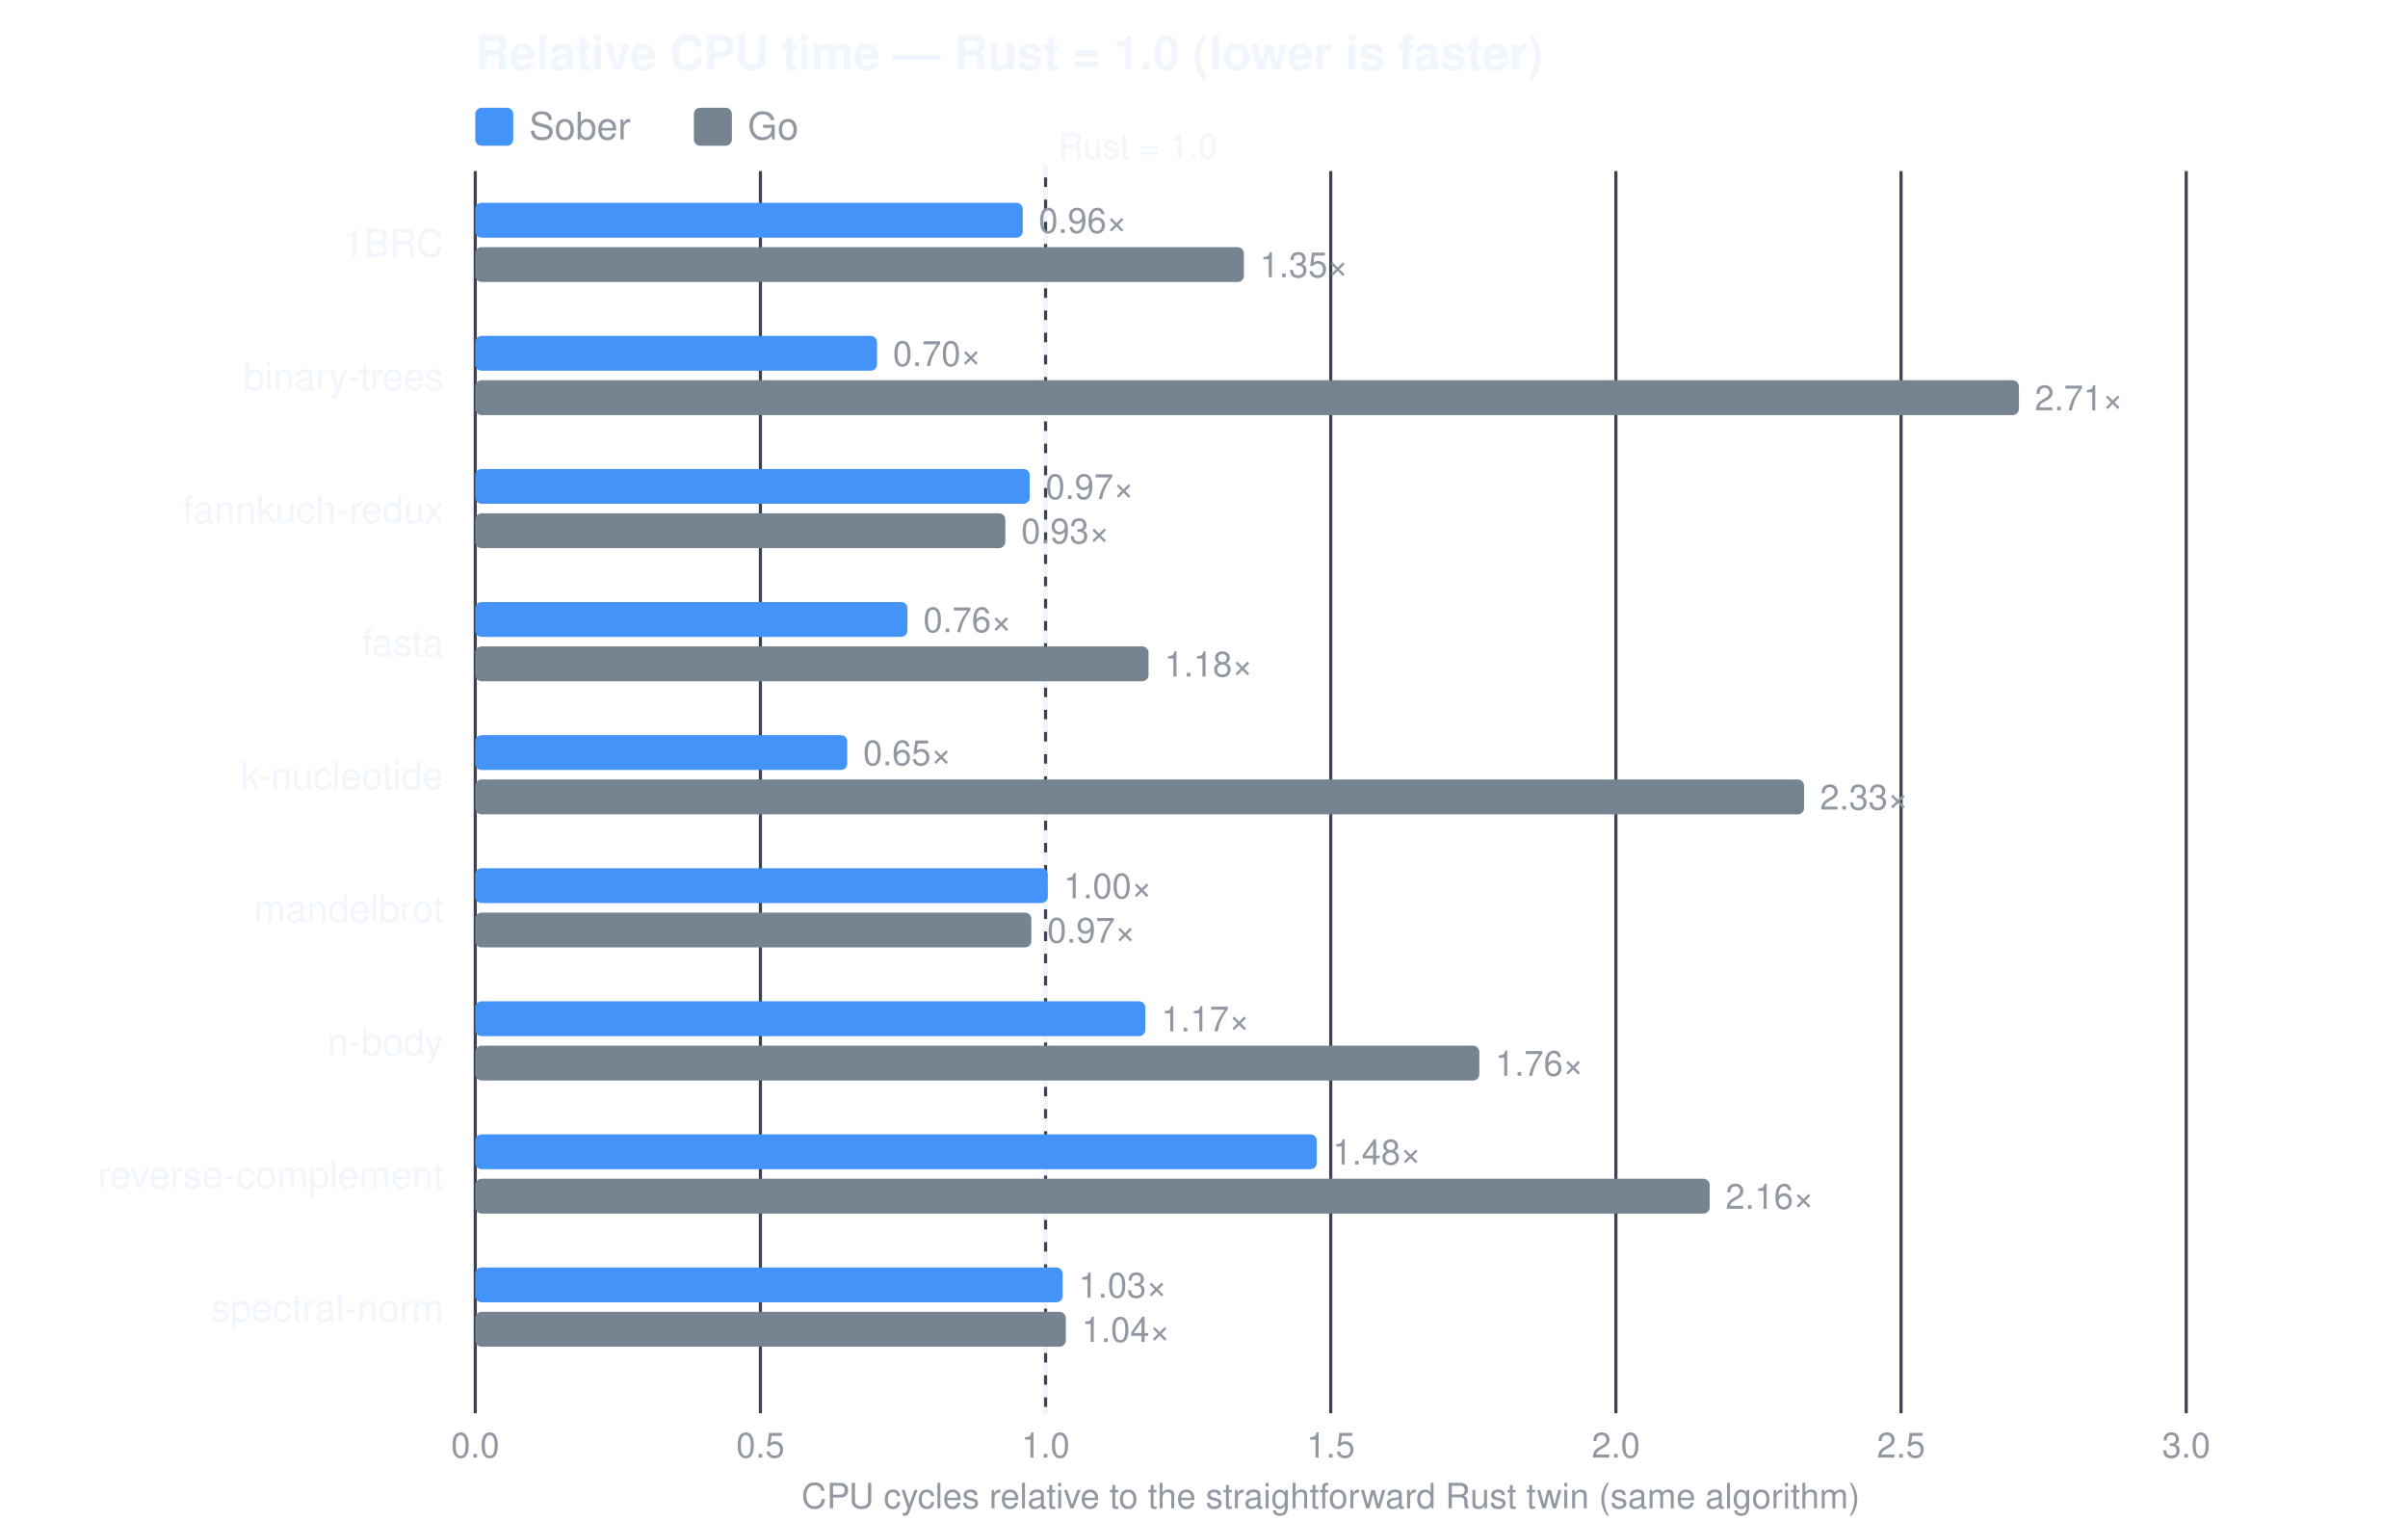
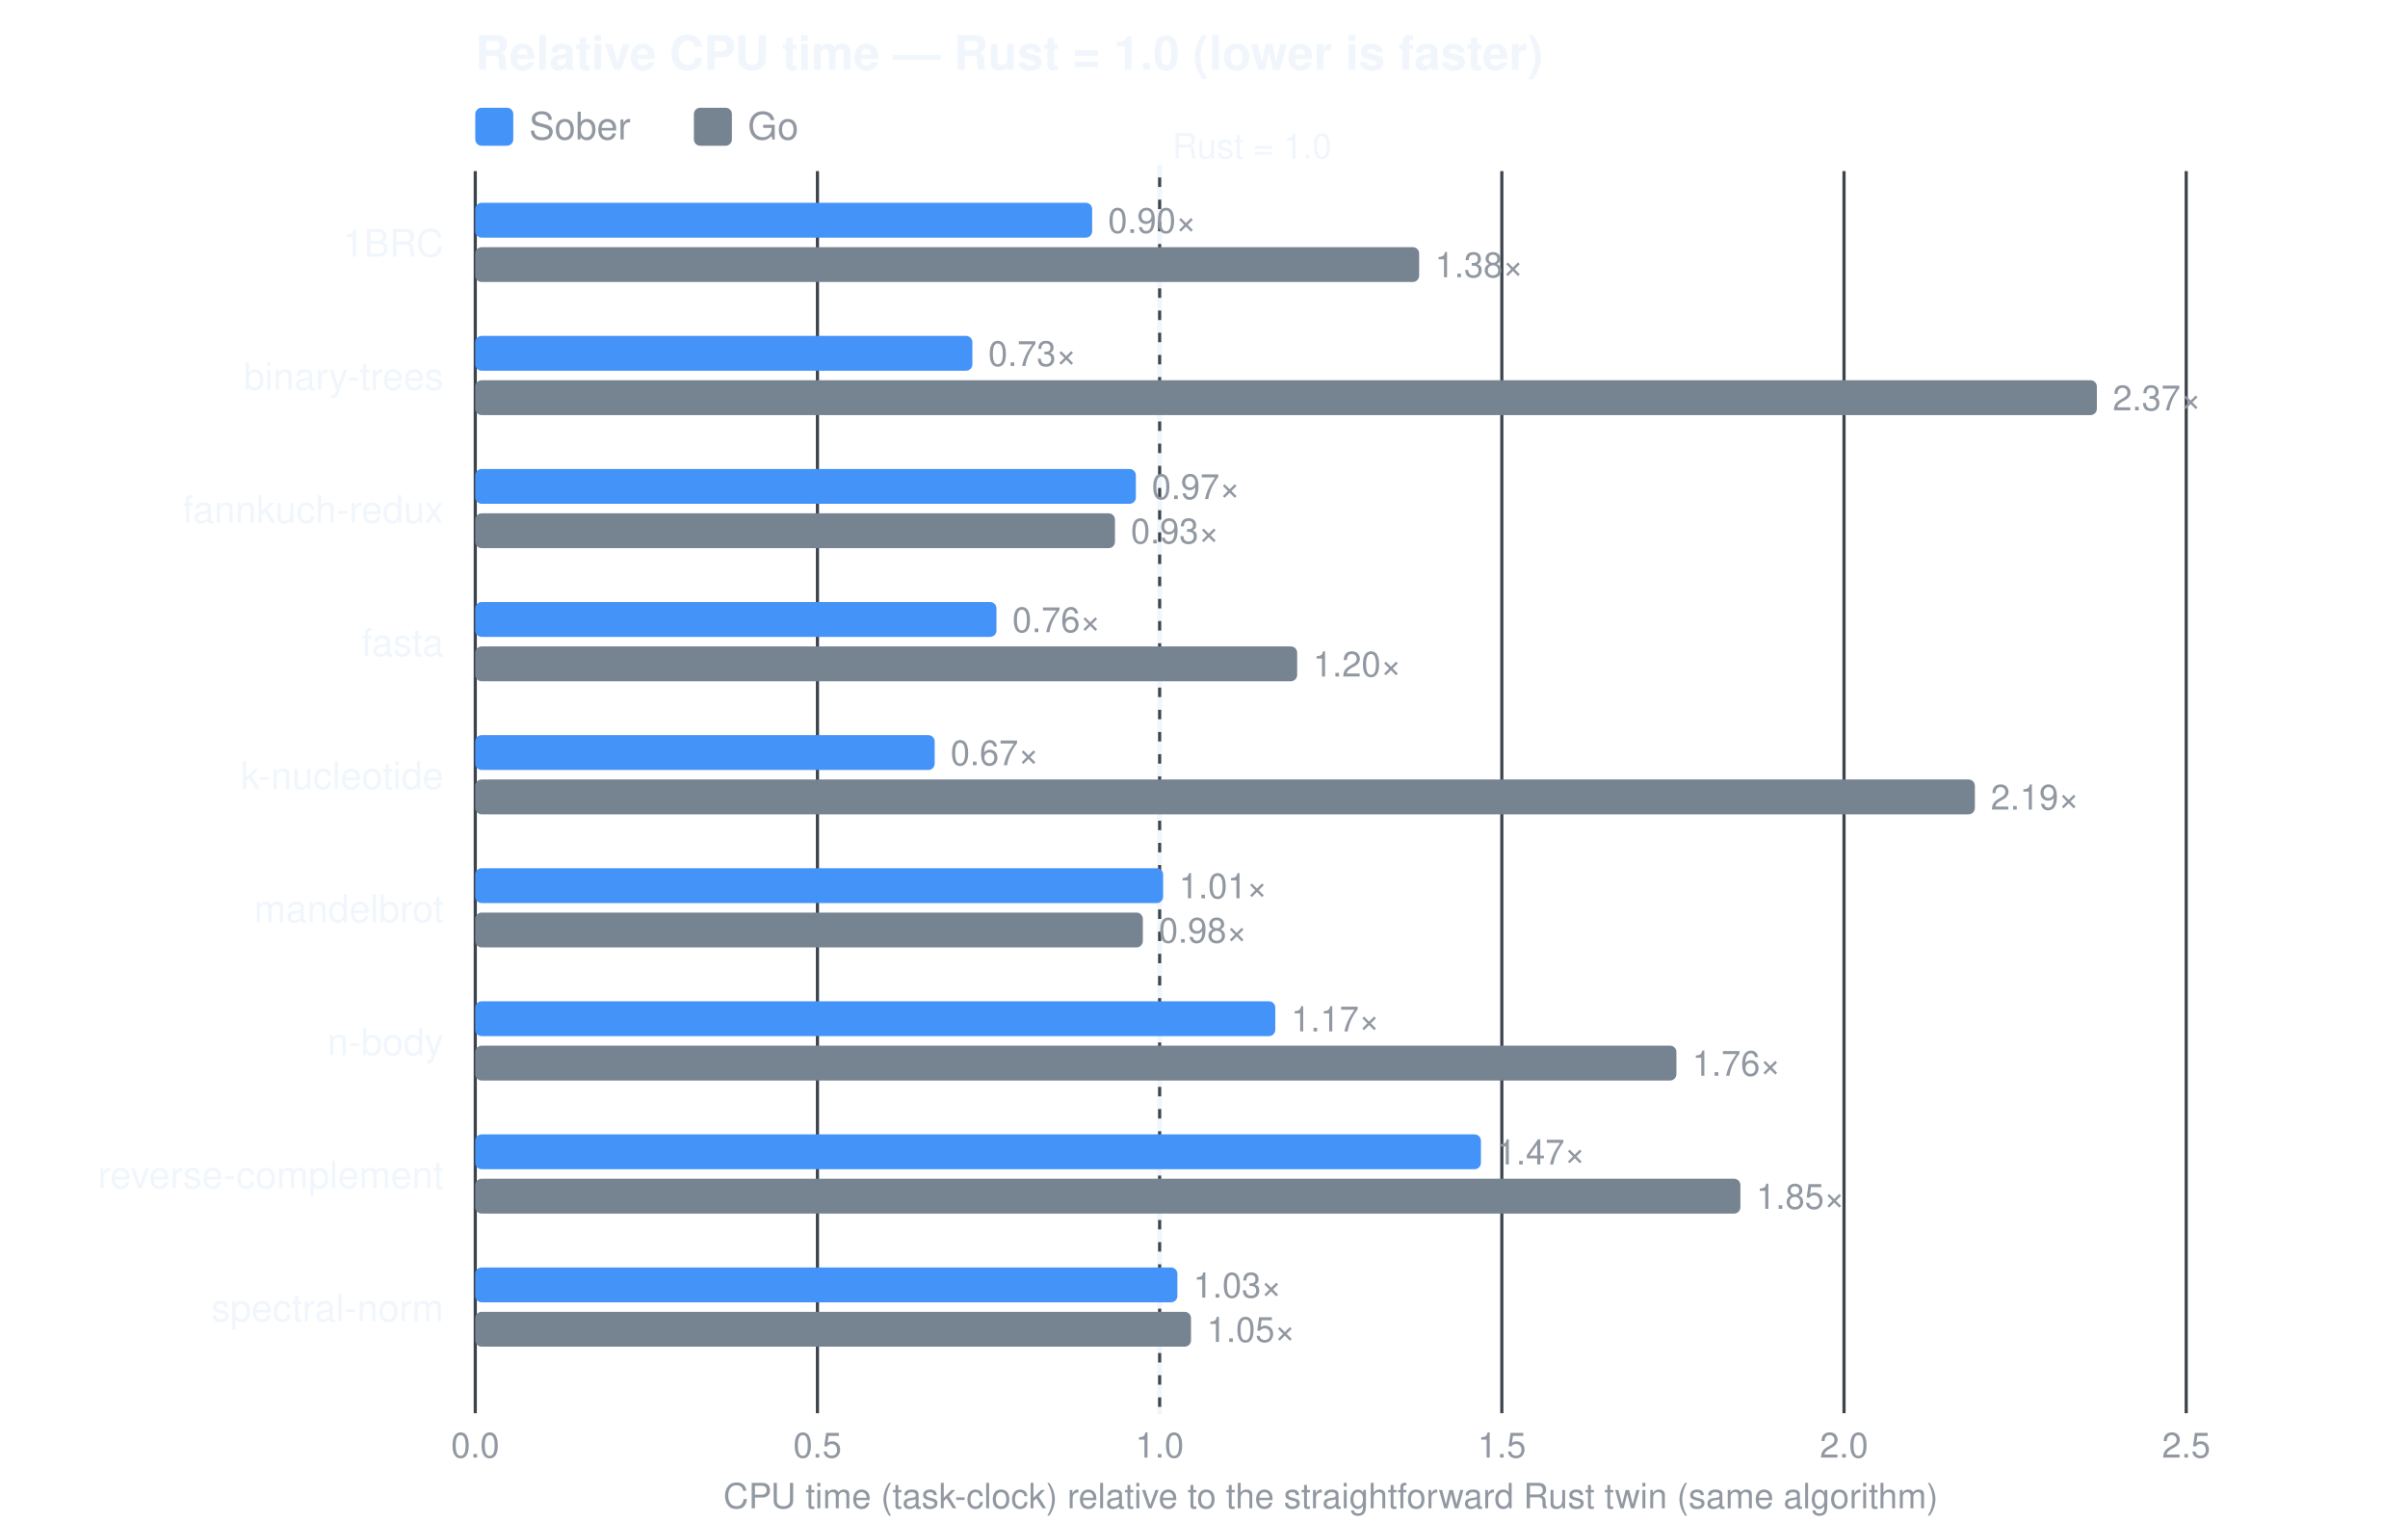
<svg xmlns="http://www.w3.org/2000/svg" width="760" height="480" viewBox="0 0 760 480" font-family="-apple-system, BlinkMacSystemFont, 'Segoe UI', Helvetica, Arial, sans-serif">
  <text x="150.0" y="22.0" fill="#f0f6fc" font-size="15" text-anchor="start" font-weight="600">Relative CPU time — Rust = 1.0 (lower is faster)</text>
  <rect x="150" y="34" width="12" height="12" rx="2" fill="#4493f8" />
  <text x="167.0" y="44.0" fill="#9198a1" font-size="12" text-anchor="start">Sober</text>
  <rect x="219" y="34" width="12" height="12" rx="2" fill="#768390" />
  <text x="236.0" y="44.0" fill="#9198a1" font-size="12" text-anchor="start">Go</text>
  <line x1="150.0" y1="54" x2="150.0" y2="446" stroke="#3d444d" stroke-width="1" />
  <text x="150.0" y="460.0" fill="#9198a1" font-size="11" text-anchor="middle">0.0</text>
-   <line x1="240.0" y1="54" x2="240.0" y2="446" stroke="#3d444d" stroke-width="1" />
-   <text x="240.0" y="460.0" fill="#9198a1" font-size="11" text-anchor="middle">0.5</text>
-   <line x1="330.0" y1="54" x2="330.0" y2="446" stroke="#3d444d" stroke-width="1" />
-   <text x="330.0" y="460.0" fill="#9198a1" font-size="11" text-anchor="middle">1.0</text>
-   <line x1="420.0" y1="54" x2="420.0" y2="446" stroke="#3d444d" stroke-width="1" />
-   <text x="420.0" y="460.0" fill="#9198a1" font-size="11" text-anchor="middle">1.5</text>
-   <line x1="510.0" y1="54" x2="510.0" y2="446" stroke="#3d444d" stroke-width="1" />
-   <text x="510.0" y="460.0" fill="#9198a1" font-size="11" text-anchor="middle">2.0</text>
-   <line x1="600.0" y1="54" x2="600.0" y2="446" stroke="#3d444d" stroke-width="1" />
-   <text x="600.0" y="460.0" fill="#9198a1" font-size="11" text-anchor="middle">2.5</text>
+   <line x1="258.0" y1="54" x2="258.0" y2="446" stroke="#3d444d" stroke-width="1" />
+   <text x="258.0" y="460.0" fill="#9198a1" font-size="11" text-anchor="middle">0.5</text>
+   <line x1="366.0" y1="54" x2="366.0" y2="446" stroke="#3d444d" stroke-width="1" />
+   <text x="366.0" y="460.0" fill="#9198a1" font-size="11" text-anchor="middle">1.0</text>
+   <line x1="474.0" y1="54" x2="474.0" y2="446" stroke="#3d444d" stroke-width="1" />
+   <text x="474.0" y="460.0" fill="#9198a1" font-size="11" text-anchor="middle">1.5</text>
+   <line x1="582.0" y1="54" x2="582.0" y2="446" stroke="#3d444d" stroke-width="1" />
+   <text x="582.0" y="460.0" fill="#9198a1" font-size="11" text-anchor="middle">2.0</text>
  <line x1="690.0" y1="54" x2="690.0" y2="446" stroke="#3d444d" stroke-width="1" />
-   <text x="690.0" y="460.0" fill="#9198a1" font-size="11" text-anchor="middle">3.0</text>
-   <text x="420.0" y="476.0" fill="#9198a1" font-size="11" text-anchor="middle">CPU cycles relative to the straightforward Rust twin (same algorithm)</text>
-   <line x1="330.0" y1="52" x2="330.0" y2="446" stroke="#f0f6fc" stroke-width="1.5" stroke-dasharray="4 3" />
-   <text x="334.0" y="50.0" fill="#f0f6fc" font-size="11" text-anchor="start">Rust = 1.0</text>
+   <text x="690.0" y="460.0" fill="#9198a1" font-size="11" text-anchor="middle">2.5</text>
+   <text x="420.0" y="476.0" fill="#9198a1" font-size="11" text-anchor="middle">CPU time (task-clock) relative to the straightforward Rust twin (same algorithm)</text>
+   <line x1="366.0" y1="52" x2="366.0" y2="446" stroke="#f0f6fc" stroke-width="1.5" stroke-dasharray="4 3" />
+   <text x="370.0" y="50.0" fill="#f0f6fc" font-size="11" text-anchor="start">Rust = 1.0</text>
  <text x="140.0" y="81.0" fill="#f0f6fc" font-size="12" text-anchor="end">1BRC</text>
-   <rect x="150" y="64" width="172.8" height="11" rx="2" fill="#4493f8" />
-   <text x="327.8" y="73.5" fill="#9198a1" font-size="11" text-anchor="start">0.96×</text>
-   <rect x="150" y="78" width="242.6" height="11" rx="2" fill="#768390" />
-   <text x="397.6" y="87.5" fill="#9198a1" font-size="11" text-anchor="start">1.35×</text>
+   <rect x="150" y="64" width="194.7" height="11" rx="2" fill="#4493f8" />
+   <text x="349.7" y="73.5" fill="#9198a1" font-size="11" text-anchor="start">0.90×</text>
+   <rect x="150" y="78" width="297.9" height="11" rx="2" fill="#768390" />
+   <text x="452.9" y="87.5" fill="#9198a1" font-size="11" text-anchor="start">1.38×</text>
  <text x="140.0" y="123.0" fill="#f0f6fc" font-size="12" text-anchor="end">binary-trees</text>
-   <rect x="150" y="106" width="126.8" height="11" rx="2" fill="#4493f8" />
-   <text x="281.8" y="115.5" fill="#9198a1" font-size="11" text-anchor="start">0.70×</text>
-   <rect x="150" y="120" width="487.2" height="11" rx="2" fill="#768390" />
-   <text x="642.2" y="129.5" fill="#9198a1" font-size="11" text-anchor="start">2.71×</text>
+   <rect x="150" y="106" width="156.9" height="11" rx="2" fill="#4493f8" />
+   <text x="311.9" y="115.5" fill="#9198a1" font-size="11" text-anchor="start">0.73×</text>
+   <rect x="150" y="120" width="511.8" height="11" rx="2" fill="#768390" />
+   <text x="666.8" y="129.5" fill="#9198a1" font-size="11" text-anchor="start">2.37×</text>
  <text x="140.0" y="165.0" fill="#f0f6fc" font-size="12" text-anchor="end">fannkuch-redux</text>
-   <rect x="150" y="148" width="175.0" height="11" rx="2" fill="#4493f8" />
-   <text x="330.0" y="157.5" fill="#9198a1" font-size="11" text-anchor="start">0.97×</text>
-   <rect x="150" y="162" width="167.3" height="11" rx="2" fill="#768390" />
-   <text x="322.3" y="171.5" fill="#9198a1" font-size="11" text-anchor="start">0.93×</text>
+   <rect x="150" y="148" width="208.5" height="11" rx="2" fill="#4493f8" />
+   <text x="363.5" y="157.5" fill="#9198a1" font-size="11" text-anchor="start">0.97×</text>
+   <rect x="150" y="162" width="201.9" height="11" rx="2" fill="#768390" />
+   <text x="356.9" y="171.5" fill="#9198a1" font-size="11" text-anchor="start">0.93×</text>
  <text x="140.0" y="207.0" fill="#f0f6fc" font-size="12" text-anchor="end">fasta</text>
-   <rect x="150" y="190" width="136.4" height="11" rx="2" fill="#4493f8" />
-   <text x="291.4" y="199.5" fill="#9198a1" font-size="11" text-anchor="start">0.76×</text>
-   <rect x="150" y="204" width="212.5" height="11" rx="2" fill="#768390" />
-   <text x="367.5" y="213.5" fill="#9198a1" font-size="11" text-anchor="start">1.18×</text>
+   <rect x="150" y="190" width="164.5" height="11" rx="2" fill="#4493f8" />
+   <text x="319.5" y="199.5" fill="#9198a1" font-size="11" text-anchor="start">0.76×</text>
+   <rect x="150" y="204" width="259.4" height="11" rx="2" fill="#768390" />
+   <text x="414.4" y="213.5" fill="#9198a1" font-size="11" text-anchor="start">1.20×</text>
  <text x="140.0" y="249.0" fill="#f0f6fc" font-size="12" text-anchor="end">k-nucleotide</text>
-   <rect x="150" y="232" width="117.4" height="11" rx="2" fill="#4493f8" />
-   <text x="272.4" y="241.5" fill="#9198a1" font-size="11" text-anchor="start">0.65×</text>
-   <rect x="150" y="246" width="419.4" height="11" rx="2" fill="#768390" />
-   <text x="574.4" y="255.5" fill="#9198a1" font-size="11" text-anchor="start">2.33×</text>
+   <rect x="150" y="232" width="145.0" height="11" rx="2" fill="#4493f8" />
+   <text x="300.0" y="241.5" fill="#9198a1" font-size="11" text-anchor="start">0.67×</text>
+   <rect x="150" y="246" width="473.3" height="11" rx="2" fill="#768390" />
+   <text x="628.3" y="255.5" fill="#9198a1" font-size="11" text-anchor="start">2.19×</text>
  <text x="140.0" y="291.0" fill="#f0f6fc" font-size="12" text-anchor="end">mandelbrot</text>
-   <rect x="150" y="274" width="180.7" height="11" rx="2" fill="#4493f8" />
-   <text x="335.7" y="283.5" fill="#9198a1" font-size="11" text-anchor="start">1.00×</text>
-   <rect x="150" y="288" width="175.5" height="11" rx="2" fill="#768390" />
-   <text x="330.5" y="297.5" fill="#9198a1" font-size="11" text-anchor="start">0.97×</text>
+   <rect x="150" y="274" width="217.1" height="11" rx="2" fill="#4493f8" />
+   <text x="372.1" y="283.5" fill="#9198a1" font-size="11" text-anchor="start">1.01×</text>
+   <rect x="150" y="288" width="210.7" height="11" rx="2" fill="#768390" />
+   <text x="365.7" y="297.5" fill="#9198a1" font-size="11" text-anchor="start">0.98×</text>
  <text x="140.0" y="333.0" fill="#f0f6fc" font-size="12" text-anchor="end">n-body</text>
-   <rect x="150" y="316" width="211.5" height="11" rx="2" fill="#4493f8" />
-   <text x="366.5" y="325.5" fill="#9198a1" font-size="11" text-anchor="start">1.17×</text>
-   <rect x="150" y="330" width="316.9" height="11" rx="2" fill="#768390" />
-   <text x="471.9" y="339.5" fill="#9198a1" font-size="11" text-anchor="start">1.76×</text>
+   <rect x="150" y="316" width="252.5" height="11" rx="2" fill="#4493f8" />
+   <text x="407.5" y="325.5" fill="#9198a1" font-size="11" text-anchor="start">1.17×</text>
+   <rect x="150" y="330" width="379.1" height="11" rx="2" fill="#768390" />
+   <text x="534.1" y="339.5" fill="#9198a1" font-size="11" text-anchor="start">1.76×</text>
  <text x="140.0" y="375.0" fill="#f0f6fc" font-size="12" text-anchor="end">reverse-complement</text>
-   <rect x="150" y="358" width="265.6" height="11" rx="2" fill="#4493f8" />
-   <text x="420.6" y="367.5" fill="#9198a1" font-size="11" text-anchor="start">1.48×</text>
-   <rect x="150" y="372" width="389.6" height="11" rx="2" fill="#768390" />
-   <text x="544.6" y="381.5" fill="#9198a1" font-size="11" text-anchor="start">2.16×</text>
+   <rect x="150" y="358" width="317.4" height="11" rx="2" fill="#4493f8" />
+   <text x="472.4" y="367.5" fill="#9198a1" font-size="11" text-anchor="start">1.47×</text>
+   <rect x="150" y="372" width="399.3" height="11" rx="2" fill="#768390" />
+   <text x="554.3" y="381.5" fill="#9198a1" font-size="11" text-anchor="start">1.85×</text>
  <text x="140.0" y="417.0" fill="#f0f6fc" font-size="12" text-anchor="end">spectral-norm</text>
-   <rect x="150" y="400" width="185.4" height="11" rx="2" fill="#4493f8" />
-   <text x="340.4" y="409.5" fill="#9198a1" font-size="11" text-anchor="start">1.03×</text>
-   <rect x="150" y="414" width="186.4" height="11" rx="2" fill="#768390" />
-   <text x="341.4" y="423.5" fill="#9198a1" font-size="11" text-anchor="start">1.04×</text>
+   <rect x="150" y="400" width="221.6" height="11" rx="2" fill="#4493f8" />
+   <text x="376.6" y="409.5" fill="#9198a1" font-size="11" text-anchor="start">1.03×</text>
+   <rect x="150" y="414" width="225.9" height="11" rx="2" fill="#768390" />
+   <text x="380.9" y="423.5" fill="#9198a1" font-size="11" text-anchor="start">1.05×</text>
</svg>
